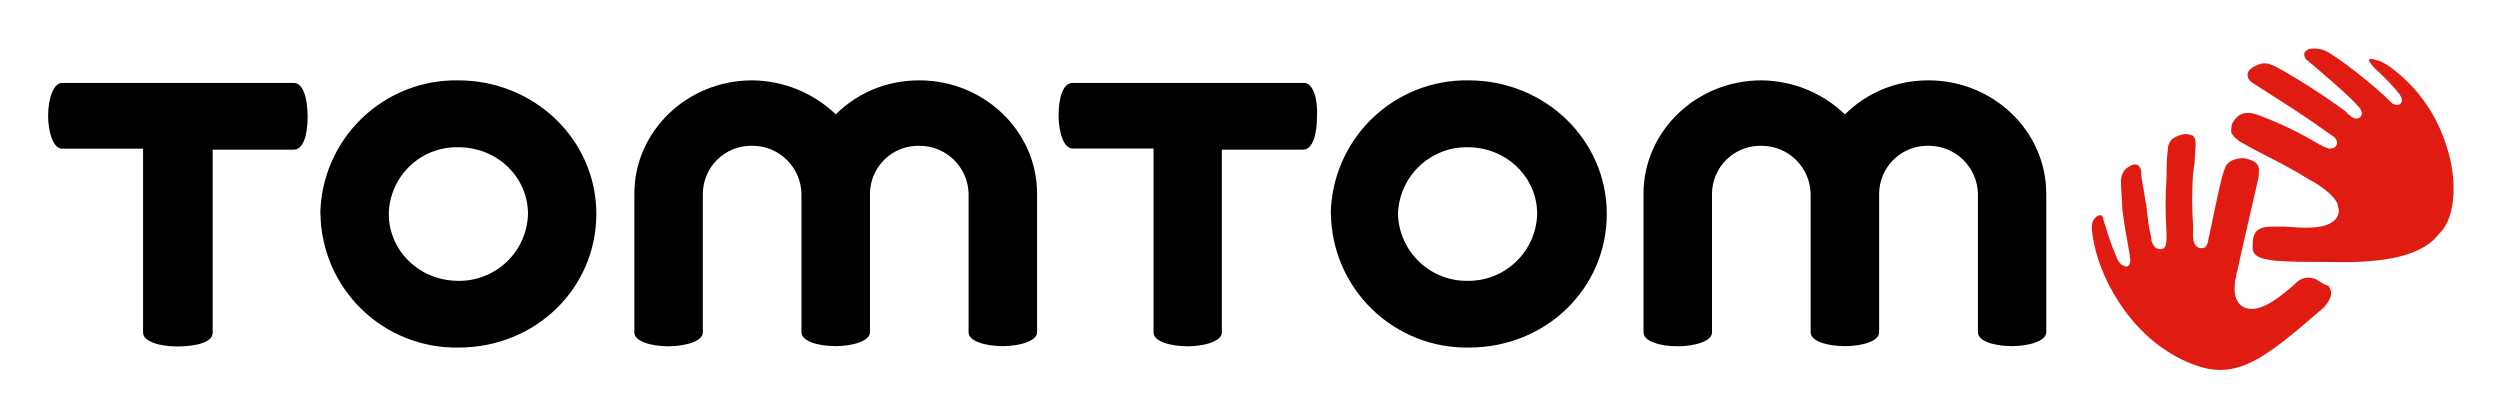
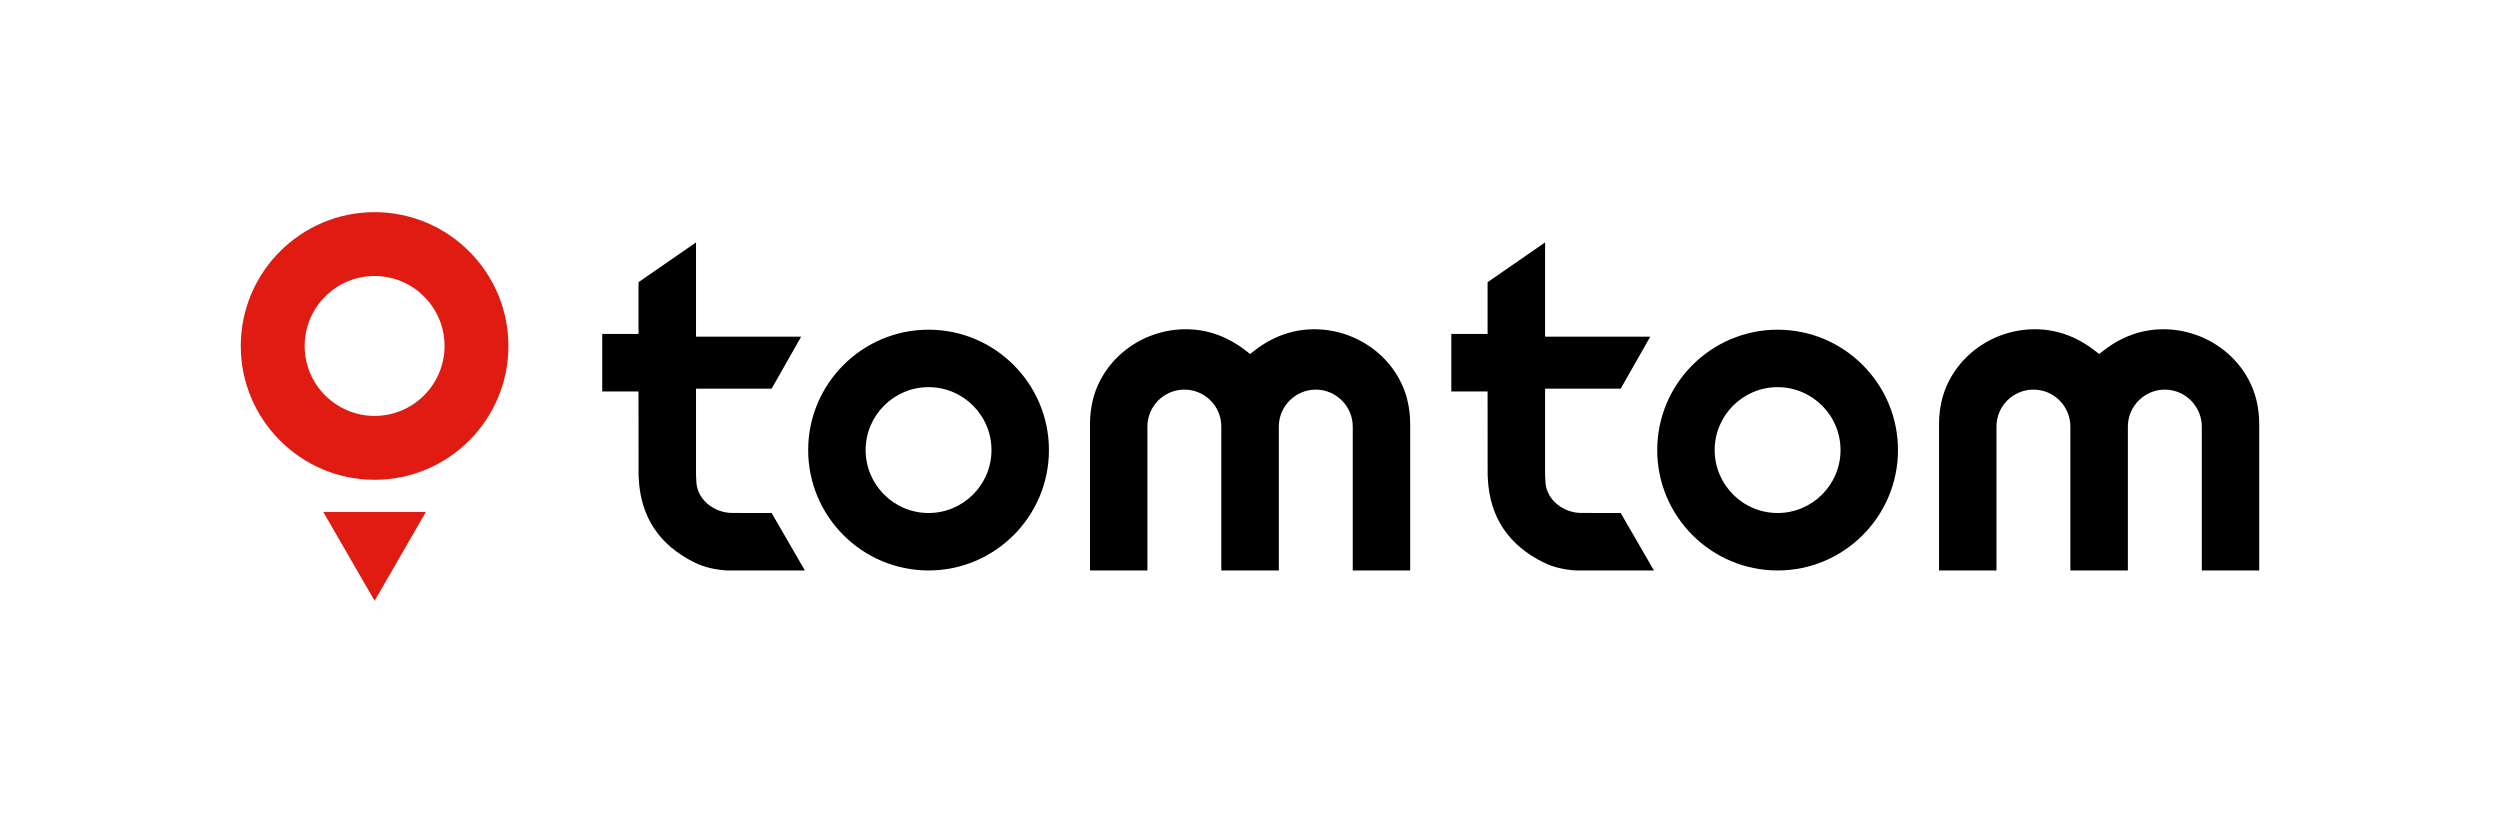
- <svg xmlns="http://www.w3.org/2000/svg" role="img" viewBox="-3.00 -1.87 155.87 26.00">
-   <g fill="none" fill-rule="evenodd">
-     <g fill="#000">
-       <path d="M15.32 3.3H.87C.32 3.3 0 4.32 0 5.34S.32 7.4.87 7.4h5.05v11.47c0 .55 1.03.86 2.13.86 1.1 0 2.21-.23 2.21-.86V7.46h5.06c.63 0 .86-1.02.86-2.04s-.23-2.12-.86-2.12z" />
-       <path fill-rule="nonzero" d="M16.97 11.47a8.46 8.46 0 0 1 8.6-8.33c4.75 0 8.61 3.7 8.61 8.33 0 4.64-3.79 8.33-8.6 8.33a8.46 8.46 0 0 1-8.6-8.33zm8.6 4.17a4.29 4.29 0 0 0 4.35-4.17c0-2.28-1.9-4.16-4.34-4.16a4.24 4.24 0 0 0-4.34 4.16c0 2.28 1.9 4.17 4.34 4.17z" />
-       <path d="M61.66 10.21c0-3.92-3.32-7.07-7.34-7.07-2.06 0-3.87.79-5.21 2.12a7.63 7.63 0 0 0-5.22-2.12c-4.02 0-7.34 3.15-7.34 7.07v8.65c0 .55 1.03.86 2.13.86 1.03 0 2.14-.31 2.14-.86V10.2a3.01 3.01 0 0 1 3.07-2.98 3.06 3.06 0 0 1 3.08 2.98v8.65c0 .55 1.03.86 2.14.86 1.02 0 2.13-.31 2.13-.86V10.2a3.01 3.01 0 0 1 3.08-2.98 3.06 3.06 0 0 1 3.07 2.98v8.65c0 .55 1.03.86 2.14.86 1.02 0 2.13-.31 2.13-.86V10.2zm62.92 0c0-3.92-3.32-7.07-7.34-7.07-2.06 0-3.87.79-5.21 2.12a7.63 7.63 0 0 0-5.21-2.12c-4.03 0-7.35 3.15-7.35 7.07v8.65c0 .55 1.03.86 2.14.86 1.02 0 2.13-.31 2.13-.86V10.2a3.01 3.01 0 0 1 3.08-2.98 3.06 3.06 0 0 1 3.07 2.98v8.65c0 .55 1.03.86 2.14.86 1.1 0 2.13-.31 2.13-.86V10.2a3.01 3.01 0 0 1 3.08-2.98 3.06 3.06 0 0 1 3.08 2.98v8.65c0 .55 1.02.86 2.13.86 1.02 0 2.13-.31 2.13-.86V10.2zM78.32 3.3H63.87c-.63 0-.87 1.02-.87 2.04s.32 2.05.87 2.05h5.05v11.47c0 .55 1.03.86 2.13.86 1.03 0 2.13-.31 2.13-.86V7.46h5.06c.63 0 .87-1.02.87-2.04.07-1.1-.24-2.12-.8-2.12z" />
-       <path fill-rule="nonzero" d="M79.97 11.47a8.46 8.46 0 0 1 8.6-8.33c4.75 0 8.61 3.7 8.61 8.33 0 4.64-3.79 8.33-8.6 8.33a8.46 8.46 0 0 1-8.6-8.33zm8.53 4.17a4.29 4.29 0 0 0 4.34-4.17c0-2.28-1.9-4.16-4.34-4.16a4.29 4.29 0 0 0-4.34 4.16 4.29 4.29 0 0 0 4.34 4.17z" />
-     </g>
-     <path fill="url('9ef113829a5b60b9')" d="M9.32.7C3.47 1.9-.32 7.55.95 13.2c1.26 5.66 7.02 9.27 12.87 8.1 5.84-1.19 9.63-6.84 8.36-12.5C21 3.14 15.24-.55 9.32.7" transform="translate(127.1)" />
-     <g fill="#DF1B12">
-       <path d="M141.55 15.64a1.08 1.08 0 0 0-1.34.07l-.08.08c-.7.63-2.05 1.81-3 1.57-.7-.15-.87-.86-.79-1.49 0-.16 0-.31.08-.47 0-.08 0-.24.08-.4.08-.46.87-3.84 1.26-5.57.08-.24.08-.55.08-.79-.08-.39-.31-.47-.79-.63-.47-.07-1.18.08-1.34.63-.24.63-.4 1.5-.95 4.09 0 .08-.08.23-.08.4-.07.3-.15.54-.55.46-.31-.08-.4-.47-.4-.78v-.71c-.07-.94-.07-2.04 0-3.14l.09-.63.07-1.1c0-.32 0-.47-.15-.63a.984.984 0 0 0-.71-.08c-.24.08-.48.16-.64.32a.89.89 0 0 0-.23.62c-.08.55-.08 1.18-.08 1.73a25.26 25.26 0 0 0 0 3.46v.24c0 .55-.08.78-.4.78-.31 0-.47-.31-.55-.55v-.16c-.16-.62-.24-1.33-.31-2.04l-.08-.4c-.08-.7-.24-1.1-.24-1.72 0-.08-.08-.31-.24-.4-.08 0-.23-.07-.47.09-.63.31-.55 1.02-.55 1.02 0 .55.08 1.1.08 1.65.15 1.18.31 1.96.47 2.9v.08c.08.32 0 .47-.08.55-.08.08-.16.08-.32 0-.23-.08-.39-.39-.47-.63-.31-.7-.55-1.49-.79-2.27v-.08s-.08-.16-.16-.16-.23 0-.4.24c-.3.31-.07 1.17 0 1.57.48 2.35 2.46 6.05 6.09 7.46 2.76 1.1 4.5-.31 7.97-3.3.32-.23.63-.63.71-1.02 0-.16 0-.31-.16-.55-.31-.08-.47-.24-.63-.31z" />
-       <path d="M149.53 7.23a9.6 9.6 0 0 0-3.24-4.72 3.87 3.87 0 0 0-1.03-.62c-.08 0-.15 0-.31-.08h-.16c-.08 0-.08.08-.08.08 0 .07.16.31.4.55.55.47 1.26 1.25 1.5 1.57.15.23.23.47 0 .63-.08 0-.16.07-.32 0-.08 0-.16-.08-.32-.24-.7-.7-2.52-2.2-3.63-2.9a1.8 1.8 0 0 0-1.34-.32s-.24.08-.32.23c-.07.16.08.4.08.4.48.39 2.77 2.35 3.16 2.83.4.39.4.62.24.78-.24.24-.55 0-.63-.08-.08-.08-.16-.08-.24-.23a41.36 41.36 0 0 0-4.26-2.75c-.64-.32-.87-.4-1.5-.08 0 0-.4.23-.4.47 0 .24.08.4.32.55 2.44 1.57 3 1.89 4.97 3.3.16.08.47.4.16.7-.08.09-.24.09-.4.09-.23-.08-.4-.16-.55-.24a22.54 22.54 0 0 0-3.95-1.89c-.7-.23-1.1 0-1.34.32-.23.23-.23.55-.23.78.07.24.31.4.47.55 1.34.79 2.45 1.26 3.79 2.05.4.23.47.31.95.55.47.31 1.18.78 1.42 1.33 0 .08.08.32.08.4 0 .23-.08.55-.48.78-.63.4-1.81.32-2.84.24h-.87c-.55 0-.87.15-1.02.39-.16.24-.16.63-.16.79v.23c0 .08.08.24.08.24.23.31.7.39 1.26.47.95.08 1.97.08 3.16.08 2.76.08 5.84-.08 7.1-1.73 1.19-1.1 1.1-3.7.48-5.5z" />
+ <svg xmlns="http://www.w3.org/2000/svg" version="1.1" viewBox="0 0 913.73 297.65">
+   <defs>
+     <style>
+       .cls-1 {
+         fill: #df1b12;
+       }
+     </style>
+   </defs>
+   <g>
+     <g id="Layer_1">
+       <g>
+         <g>
+           <polygon class="cls-1" points="136.91 219.58 155.65 187.11 118.16 187.11 136.91 219.58" />
+           <path class="cls-1" d="M136.91,77.54c-26.97,0-48.91,21.94-48.91,48.91s21.94,48.91,48.91,48.91,48.91-21.94,48.91-48.91-21.94-48.91-48.91-48.91ZM136.91,152.01c-14.1,0-25.57-11.47-25.57-25.57s11.47-25.57,25.57-25.57,25.57,11.47,25.57,25.57-11.47,25.57-25.57,25.57Z" />
+         </g>
+         <g>
+           <path d="M339.38,120.5c-24.26,0-44,19.74-44,44s19.74,44,44,44,44-19.74,44-44-19.74-44-44-44ZM339.38,187.5c-12.68,0-23-10.32-23-23s10.32-23,23-23,23,10.32,23,23-10.32,23-23,23Z" />
+           <path d="M494.43,208.5h20.98v-53.5c0-3.48-.44-6.04-.83-7.88-.13-.62-.25-1.12-.38-1.6-4.14-15.26-18.98-25.82-35.31-25.15-7.57.32-14.69,3.14-21.16,8.36l-.83.67-.83-.67c-6.47-5.22-13.59-8.04-21.17-8.36-16.34-.68-31.17,9.89-35.31,25.15-.13.48-.25.98-.38,1.61-.41,1.95-.83,4.42-.83,7.88v53.5h20.99v-52.6c0-7.45,6.06-13.51,13.51-13.51s13.44,6.01,13.5,13.39c0,.03,0,.07,0,.12v52.6h21.02v-52.72c.07-7.38,6.13-13.39,13.51-13.39s13.51,6.06,13.51,13.51v52.6Z" />
+           <path d="M294.18,208.5l-12.16-21c-2.64,0-13.49-.02-14.33-.02-6.77,0-12.66-4.89-13.14-10.9-.06-.79-.12-1.76-.16-2.83v-31.69h27.63l10.8-19h-38.43v-34.46l-21.02,14.54v18.91h-13.26v21.02h13.26l.02,28.7s-.01,1.34,0,1.72l.08,1.6c.72,13.94,7.58,24.2,20.4,30.5,3.43,1.69,7.22,2.61,11.94,2.92h1.17s27.2,0,27.2,0Z" />
+           <path d="M649.7,120.5c-24.26,0-44,19.74-44,44s19.74,44,44,44,44-19.74,44-44-19.74-44-44-44ZM649.7,187.5c-12.68,0-23-10.32-23-23s10.32-23,23-23,23,10.32,23,23-10.32,23-23,23Z" />
+           <path d="M804.75,208.5h20.98v-53.5c0-3.48-.44-6.04-.83-7.88-.13-.62-.25-1.12-.38-1.6-4.14-15.26-18.98-25.82-35.31-25.15-7.57.32-14.69,3.14-21.16,8.36l-.83.67-.83-.67c-6.47-5.22-13.59-8.04-21.17-8.36-16.34-.68-31.17,9.89-35.31,25.15-.13.48-.25.98-.38,1.61-.41,1.95-.83,4.42-.83,7.88v53.5h20.99v-52.6c0-7.45,6.06-13.51,13.51-13.51s13.44,6.01,13.5,13.39c0,.03,0,.07,0,.12v52.6h21.02v-52.72c.07-7.38,6.13-13.39,13.51-13.39s13.51,6.06,13.51,13.51v52.6Z" />
+           <path d="M604.51,208.5l-12.16-21c-2.64,0-13.49-.02-14.33-.02-6.77,0-12.66-4.89-13.14-10.9-.06-.79-.12-1.76-.16-2.83v-31.69h27.63l10.8-19h-38.43v-34.46l-21.02,14.54v18.91h-13.26v21.02h13.26l.02,28.7s-.01,1.34,0,1.72l.08,1.6c.72,13.94,7.58,24.2,20.4,30.5,3.43,1.69,7.22,2.61,11.94,2.92h1.17s27.2,0,27.2,0Z" />
+         </g>
+       </g>
    </g>
  </g>
</svg>
